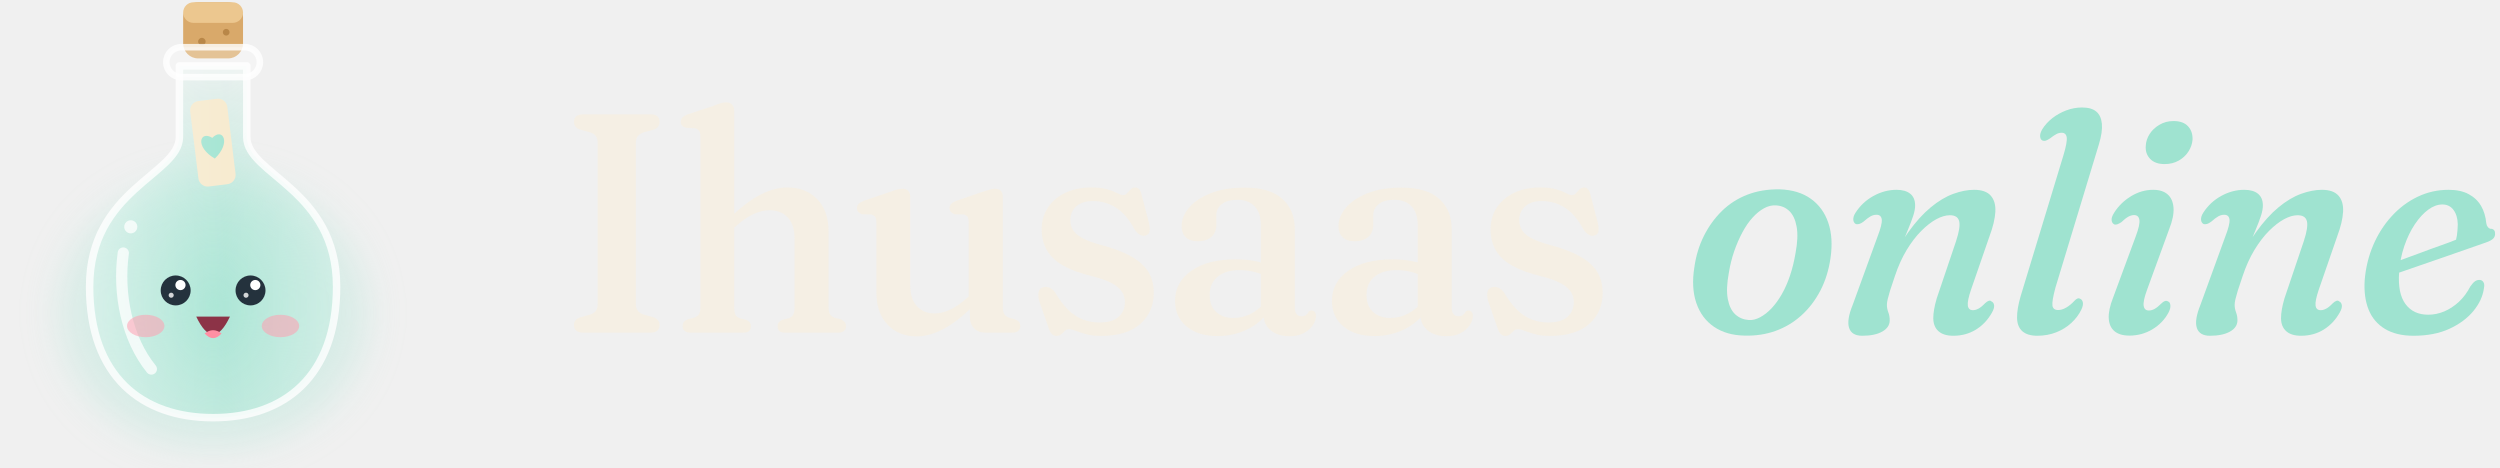
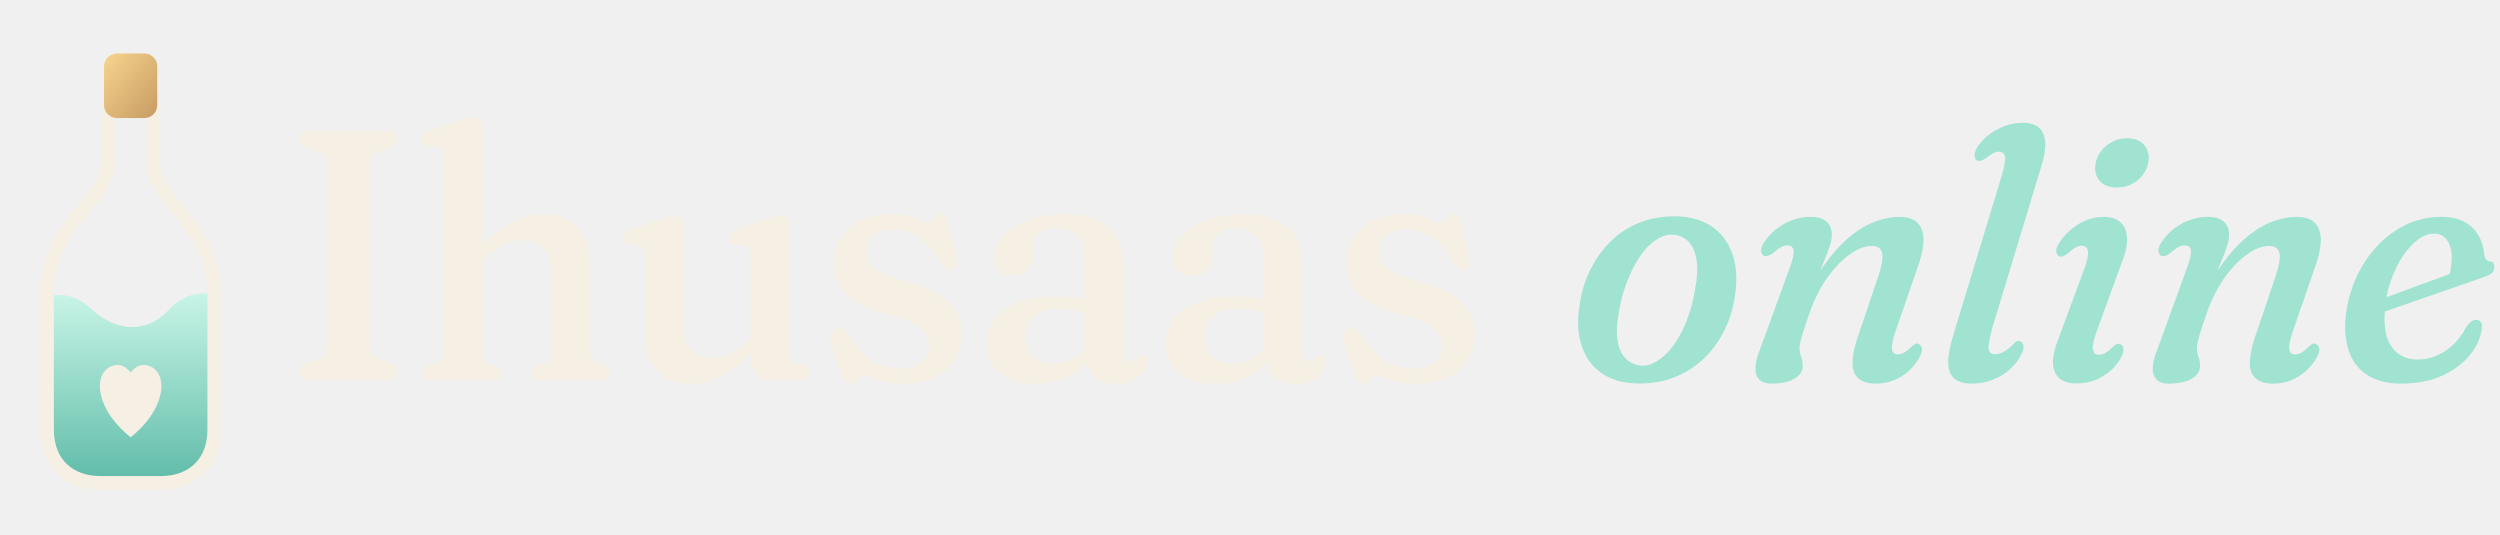
- <svg xmlns="http://www.w3.org/2000/svg" width="962" height="180" viewBox="0 0 962 180">
+ <svg xmlns="http://www.w3.org/2000/svg" width="842" height="180" viewBox="0 0 842 180">
  <defs>
    <clipPath id="wc">
-       <path d="M82 38 L82 76 C82 96 34 104 34 156 C34 204 62 226 100 226 C138 226 166 204 166 156 C166 104 118 96 118 76 L118 38 Z" />
+       <path d="M24 20 H36 V34 C36 44 52 50 52 68 V104 C52 113 46 118 38 118 H22 C14 118 8 113 8 104 V68 C8 50 24 44 24 34 Z" />
    </clipPath>
-     <linearGradient id="wg" x1="0" x2="1">
-       <stop offset="0" stop-color="#fff" stop-opacity=".34" />
-       <stop offset=".55" stop-color="#fff" stop-opacity=".08" />
-       <stop offset="1" stop-color="#fff" stop-opacity=".22" />
+     <linearGradient id="wl" x1="0" y1="0" x2="0" y2="1">
+       <stop offset="0" stop-color="#c4f5e6" />
+       <stop offset="1" stop-color="#46b09b" />
    </linearGradient>
-     <radialGradient id="wl" cx=".5" cy=".62" r=".6">
-       <stop offset="0" stop-color="#9fe3d0" stop-opacity=".9" />
-       <stop offset="1" stop-color="#9fe3d0" stop-opacity=".14" />
-     </radialGradient>
-     <filter id="wb" x="-50%" y="-50%" width="200%" height="200%">
-       <feGaussianBlur stdDeviation="10" />
-     </filter>
+     <linearGradient id="wk" x1="0" y1="0" x2="1" y2="1">
+       <stop offset="0" stop-color="#f7d58e" />
+       <stop offset="1" stop-color="#c79b62" />
+     </linearGradient>
  </defs>
-   <g transform="translate(10 -2) scale(.72)">
-     <ellipse cx="100" cy="170" rx="82" ry="72" fill="#9fe3d0" opacity=".3" filter="url(#wb)" />
+   <g transform="translate(5.60 11.60) scale(1.28)">
    <g clip-path="url(#wc)">
-       <rect x="20" y="36" width="160" height="210" fill="url(#wl)" />
+       <path d="M0 74 C8 67 14 67 20 72.5 S34 79 40 72.5 S54 67 60 74 V124 H0 Z" fill="url(#wl)" />
    </g>
-     <g transform="rotate(-7 100 80)">
-       <rect x="90" y="56" width="20" height="46" rx="5" fill="#f6e9cc" />
-       <path transform="translate(100 82) scale(0.62)" d="M0 9 C-16 -3 -10 -17 0 -9 C10 -17 16 -3 0 9Z" fill="#9fe3d0" />
-     </g>
-     <g>
-       <rect x="84" y="4" width="32" height="30" rx="8" fill="#d9a96a" />
-       <rect x="84" y="4" width="32" height="11" rx="5.5" fill="#ecc78f" />
-       <circle cx="94" cy="25" r="2" fill="#b98748" />
-       <circle cx="107" cy="20" r="1.8" fill="#b98748" />
-     </g>
-     <path d="M82 38 L82 76 C82 96 34 104 34 156 C34 204 62 226 100 226 C138 226 166 204 166 156 C166 104 118 96 118 76 L118 38 Z" fill="url(#wg)" stroke="#fff" stroke-opacity=".8" stroke-width="4" stroke-linejoin="round" />
-     <rect x="75" y="28" width="50" height="16" rx="8" fill="#fff" fill-opacity=".3" stroke="#fff" stroke-opacity=".8" stroke-width="3.5" />
-     <path d="M52 138 C49 160 54 184 67 200" stroke="#fff" stroke-opacity=".75" stroke-width="6" stroke-linecap="round" fill="none" />
-     <circle cx="56" cy="124" r="3.5" fill="#fff" fill-opacity=".75" />
-     <circle cx="80" cy="158" r="8" fill="#24323d" />
-     <circle cx="82.56" cy="155.12" r="2.72" fill="#fff" />
-     <circle cx="77.6" cy="160.56" r="1.36" fill="#fff" opacity=".8" />
-     <circle cx="120" cy="158" r="8" fill="#24323d" />
-     <circle cx="122.56" cy="155.12" r="2.72" fill="#fff" />
-     <circle cx="117.6" cy="160.56" r="1.36" fill="#fff" opacity=".8" />
-     <ellipse cx="64" cy="177" rx="10" ry="6" fill="#ff9fb0" opacity="0.55" />
-     <ellipse cx="136" cy="177" rx="10" ry="6" fill="#ff9fb0" opacity="0.55" />
-     <path d="M91 172 Q100 191 109 172 Z" fill="#8c3347" />
-     <path d="M95.5 181 Q100 186 104.5 181 Q100 177.5 95.5 181Z" fill="#ff8fa3" />
+     <path d="M24 20 H36 V34 C36 44 52 50 52 68 V104 C52 113 46 118 38 118 H22 C14 118 8 113 8 104 V68 C8 50 24 44 24 34 Z" fill="#f5efe4" fill-opacity=".07" stroke="#f5efe4" stroke-width="3.6" stroke-linejoin="round" />
+     <rect x="23" y="5" width="14" height="17" rx="3.4" fill="url(#wk)" />
+     <path d="M30 106 C20 98 20 88 26 87 C28.5 86.6 30 89 30 89 C30 89 31.5 86.6 34 87 C40 88 40 98 30 106 Z" fill="#f5efe4" />
  </g>
  <g fill="#f5efe4">
-     <path transform="translate(216.00 128.00) scale(0.06 -0.06)" d="M478 181Q478 154 492.5 137.5Q507 121 535 114L589 99Q630 86 630 48Q630 26 616 13Q602 0 574 0L139 0Q111 0 96 13Q81 26 81 48Q81 86 124 99L178 114Q206 121 219.5 137.5Q233 154 233 181L233 1220Q233 1246 220 1262Q207 1278 180 1286L124 1301Q81 1314 81 1352Q81 1375 96 1387.5Q111 1400 139 1400L574 1400Q602 1400 616 1387.5Q630 1375 630 1352Q630 1314 589 1301L533 1286Q506 1278 492 1262Q478 1246 478 1220Z" />
-     <path transform="translate(258.77 128.00) scale(0.06 -0.06)" d="M369 648L325 696L370 738Q478 842 567 886.5Q656 931 737 931Q855 931 928 856.5Q1001 782 1001 648L1001 165Q1001 132 1010.5 117.5Q1020 103 1041 95L1079 86Q1096 77 1104.5 67.5Q1113 58 1113 41Q1113 23 1100.5 11.5Q1088 0 1063 0L720 0Q674 0 674 42Q674 68 704 82L745 92Q765 99 774 115Q783 131 783 165L783 602Q783 692 739.5 738.5Q696 785 622 785Q574 785 520 760.5Q466 736 407 683ZM396 1422L396 163Q396 129 404 114Q412 99 433 92L473 82Q503 68 503 42Q503 0 456 0L113 0Q91 0 78 11.5Q65 23 65 41Q65 58 73.5 68.5Q82 79 100 86L139 96Q160 103 169.5 117.5Q179 132 179 162L179 1258Q179 1285 169.5 1296Q160 1307 144 1311L86 1314Q69 1319 61 1328Q53 1337 53 1353Q53 1368 63.5 1379.5Q74 1391 97 1400L262 1454Q293 1467 311 1472Q329 1477 346 1477Q369 1477 382.5 1462.5Q396 1448 396 1422Z" />
-     <path transform="translate(327.88 128.00) scale(0.06 -0.06)" d="M755 105L755 178L748 187L748 704Q748 732 740.5 743Q733 754 715 758L657 759Q642 765 633.5 774.5Q625 784 625 799Q625 814 635.5 825.5Q646 837 670 846L833 902Q864 912 883 917.5Q902 923 918 923Q942 923 954.5 909Q967 895 967 870L967 163Q967 131 977.5 117Q988 103 1006 96L1044 86Q1062 79 1070.5 68.5Q1079 58 1079 41Q1079 23 1066 11.5Q1053 0 1029 0L857 0Q809 0 782 28Q755 56 755 105ZM156 258L156 704Q156 732 147.5 743Q139 754 122 758L64 759Q48 765 39.5 774.5Q31 784 31 799Q31 814 42 825.5Q53 837 76 846L241 902Q271 913 290 918Q309 923 326 923Q348 923 360.5 909Q373 895 373 870L373 305Q373 215 416.5 169Q460 123 528 123Q576 123 628 147Q680 171 739 224L778 259L821 210L775 169Q671 67 582.5 21.5Q494 -24 415 -24Q299 -24 227.5 51.5Q156 127 156 258Z" />
-     <path transform="translate(395.61 128.00) scale(0.06 -0.06)" d="M416 844Q347 844 309 810Q271 776 271 722Q271 684 290 655.5Q309 627 350 605.5Q391 584 458 565Q582 533 659 490Q736 447 771 390Q806 333 806 255Q806 133 720 56Q634 -21 466 -21Q412 -21 372.5 -10Q333 1 306.5 11.5Q280 22 263 22Q246 22 235 10.5Q224 -1 211.5 -11Q199 -21 183 -21Q166 -21 154 -10.5Q142 0 133 26L72 201Q62 236 67.5 260Q73 284 93 290Q115 297 135.5 289Q156 281 173 258Q213 190 256.5 147Q300 104 351 84.5Q402 65 457 65Q540 65 580.5 101.5Q621 138 621 196Q621 235 599.5 265.5Q578 296 532 319.5Q486 343 410 362Q301 388 229.5 427.5Q158 467 122.5 525.5Q87 584 87 663Q87 740 126.5 801Q166 862 238 896.5Q310 931 408 931Q469 931 509 919Q549 907 572 894.5Q595 882 608 882Q624 882 635 894.5Q646 907 658 919Q670 931 687 931Q701 931 711.5 920.5Q722 910 727 888L773 712Q782 677 779.5 653Q777 629 753 623Q735 617 716.5 628Q698 639 681 665Q631 759 563.5 801.5Q496 844 416 844Z" />
-     <path transform="translate(447.60 128.00) scale(0.06 -0.06)" d="M643 117L643 144L626 155L626 692Q626 769 586 810.5Q546 852 477 852Q410 852 375.5 824Q341 796 341 755L341 693Q341 642 309 614Q277 586 221 586Q171 586 144.5 612Q118 638 118 683Q118 744 165 800.5Q212 857 302.5 893.5Q393 930 525 930Q684 930 764 858Q844 786 844 664L844 161Q844 134 855 119.5Q866 105 887 105Q904 105 914 112Q924 119 930 129Q932 136 939 139Q946 142 951 142Q964 142 972 132.5Q980 123 980 108Q980 78 959.5 47.5Q939 17 901.5 -3Q864 -23 810 -23Q735 -23 689 15.5Q643 54 643 117ZM76 204Q76 323 180 396.5Q284 470 466 470Q526 470 578 461Q630 452 668 435L649 367Q613 383 573.5 392Q534 401 488 401Q401 401 349.5 359Q298 317 298 242Q298 169 341 131.5Q384 94 449 94Q511 94 565 122.5Q619 151 659 202L680 142Q627 63 538.5 20.5Q450 -22 349 -22Q225 -22 150.5 39Q76 100 76 204Z" />
-     <path transform="translate(507.97 128.00) scale(0.06 -0.06)" d="M643 117L643 144L626 155L626 692Q626 769 586 810.5Q546 852 477 852Q410 852 375.5 824Q341 796 341 755L341 693Q341 642 309 614Q277 586 221 586Q171 586 144.5 612Q118 638 118 683Q118 744 165 800.5Q212 857 302.5 893.5Q393 930 525 930Q684 930 764 858Q844 786 844 664L844 161Q844 134 855 119.5Q866 105 887 105Q904 105 914 112Q924 119 930 129Q932 136 939 139Q946 142 951 142Q964 142 972 132.5Q980 123 980 108Q980 78 959.5 47.5Q939 17 901.5 -3Q864 -23 810 -23Q735 -23 689 15.5Q643 54 643 117ZM76 204Q76 323 180 396.5Q284 470 466 470Q526 470 578 461Q630 452 668 435L649 367Q613 383 573.5 392Q534 401 488 401Q401 401 349.5 359Q298 317 298 242Q298 169 341 131.5Q384 94 449 94Q511 94 565 122.5Q619 151 659 202L680 142Q627 63 538.5 20.5Q450 -22 349 -22Q225 -22 150.5 39Q76 100 76 204Z" />
-     <path transform="translate(568.34 128.00) scale(0.06 -0.06)" d="M416 844Q347 844 309 810Q271 776 271 722Q271 684 290 655.5Q309 627 350 605.5Q391 584 458 565Q582 533 659 490Q736 447 771 390Q806 333 806 255Q806 133 720 56Q634 -21 466 -21Q412 -21 372.5 -10Q333 1 306.5 11.5Q280 22 263 22Q246 22 235 10.5Q224 -1 211.5 -11Q199 -21 183 -21Q166 -21 154 -10.5Q142 0 133 26L72 201Q62 236 67.5 260Q73 284 93 290Q115 297 135.5 289Q156 281 173 258Q213 190 256.5 147Q300 104 351 84.5Q402 65 457 65Q540 65 580.5 101.5Q621 138 621 196Q621 235 599.5 265.5Q578 296 532 319.5Q486 343 410 362Q301 388 229.5 427.5Q158 467 122.5 525.5Q87 584 87 663Q87 740 126.5 801Q166 862 238 896.5Q310 931 408 931Q469 931 509 919Q549 907 572 894.5Q595 882 608 882Q624 882 635 894.5Q646 907 658 919Q670 931 687 931Q701 931 711.5 920.5Q722 910 727 888L773 712Q782 677 779.5 653Q777 629 753 623Q735 617 716.5 628Q698 639 681 665Q631 759 563.5 801.5Q496 844 416 844Z" />
+     <path transform="translate(96.00 128.00) scale(0.06 -0.06)" d="M478 181Q478 154 492.5 137.5Q507 121 535 114L589 99Q630 86 630 48Q630 26 616 13Q602 0 574 0L139 0Q111 0 96 13Q81 26 81 48Q81 86 124 99L178 114Q206 121 219.5 137.5Q233 154 233 181L233 1220Q233 1246 220 1262Q207 1278 180 1286L124 1301Q81 1314 81 1352Q81 1375 96 1387.5Q111 1400 139 1400L574 1400Q602 1400 616 1387.5Q630 1375 630 1352Q630 1314 589 1301L533 1286Q506 1278 492 1262Q478 1246 478 1220Z" />
+     <path transform="translate(138.77 128.00) scale(0.06 -0.06)" d="M369 648L325 696L370 738Q478 842 567 886.5Q656 931 737 931Q855 931 928 856.5Q1001 782 1001 648L1001 165Q1001 132 1010.5 117.5Q1020 103 1041 95L1079 86Q1096 77 1104.5 67.5Q1113 58 1113 41Q1113 23 1100.5 11.5Q1088 0 1063 0L720 0Q674 0 674 42Q674 68 704 82L745 92Q765 99 774 115Q783 131 783 165L783 602Q783 692 739.5 738.5Q696 785 622 785Q574 785 520 760.5Q466 736 407 683ZM396 1422L396 163Q396 129 404 114Q412 99 433 92L473 82Q503 68 503 42Q503 0 456 0L113 0Q91 0 78 11.5Q65 23 65 41Q65 58 73.5 68.5Q82 79 100 86L139 96Q160 103 169.5 117.5Q179 132 179 162L179 1258Q179 1285 169.5 1296Q160 1307 144 1311L86 1314Q69 1319 61 1328Q53 1337 53 1353Q53 1368 63.5 1379.5Q74 1391 97 1400L262 1454Q293 1467 311 1472Q329 1477 346 1477Q369 1477 382.5 1462.5Q396 1448 396 1422Z" />
+     <path transform="translate(207.88 128.00) scale(0.06 -0.06)" d="M755 105L755 178L748 187L748 704Q748 732 740.5 743Q733 754 715 758L657 759Q642 765 633.5 774.5Q625 784 625 799Q625 814 635.5 825.5Q646 837 670 846L833 902Q864 912 883 917.5Q902 923 918 923Q942 923 954.5 909Q967 895 967 870L967 163Q967 131 977.5 117Q988 103 1006 96L1044 86Q1062 79 1070.5 68.5Q1079 58 1079 41Q1079 23 1066 11.5Q1053 0 1029 0L857 0Q809 0 782 28Q755 56 755 105ZM156 258L156 704Q156 732 147.5 743Q139 754 122 758L64 759Q48 765 39.5 774.5Q31 784 31 799Q31 814 42 825.5Q53 837 76 846L241 902Q271 913 290 918Q309 923 326 923Q348 923 360.5 909Q373 895 373 870L373 305Q373 215 416.5 169Q460 123 528 123Q576 123 628 147Q680 171 739 224L778 259L821 210L775 169Q671 67 582.5 21.5Q494 -24 415 -24Q299 -24 227.5 51.5Q156 127 156 258Z" />
+     <path transform="translate(275.61 128.00) scale(0.06 -0.06)" d="M416 844Q347 844 309 810Q271 776 271 722Q271 684 290 655.5Q309 627 350 605.5Q391 584 458 565Q582 533 659 490Q736 447 771 390Q806 333 806 255Q806 133 720 56Q634 -21 466 -21Q412 -21 372.5 -10Q333 1 306.5 11.5Q280 22 263 22Q246 22 235 10.5Q224 -1 211.5 -11Q199 -21 183 -21Q166 -21 154 -10.5Q142 0 133 26L72 201Q62 236 67.5 260Q73 284 93 290Q115 297 135.5 289Q156 281 173 258Q213 190 256.5 147Q300 104 351 84.5Q402 65 457 65Q540 65 580.5 101.5Q621 138 621 196Q621 235 599.5 265.5Q578 296 532 319.5Q486 343 410 362Q301 388 229.5 427.5Q158 467 122.5 525.5Q87 584 87 663Q87 740 126.5 801Q166 862 238 896.5Q310 931 408 931Q469 931 509 919Q549 907 572 894.5Q595 882 608 882Q624 882 635 894.5Q646 907 658 919Q670 931 687 931Q701 931 711.5 920.5Q722 910 727 888L773 712Q782 677 779.5 653Q777 629 753 623Q735 617 716.5 628Q698 639 681 665Q631 759 563.5 801.5Q496 844 416 844Z" />
+     <path transform="translate(327.60 128.00) scale(0.06 -0.06)" d="M643 117L643 144L626 155L626 692Q626 769 586 810.5Q546 852 477 852Q410 852 375.5 824Q341 796 341 755L341 693Q341 642 309 614Q277 586 221 586Q171 586 144.5 612Q118 638 118 683Q118 744 165 800.5Q212 857 302.5 893.5Q393 930 525 930Q684 930 764 858Q844 786 844 664L844 161Q844 134 855 119.5Q866 105 887 105Q904 105 914 112Q924 119 930 129Q932 136 939 139Q946 142 951 142Q964 142 972 132.5Q980 123 980 108Q980 78 959.5 47.5Q939 17 901.5 -3Q864 -23 810 -23Q735 -23 689 15.5Q643 54 643 117ZM76 204Q76 323 180 396.5Q284 470 466 470Q526 470 578 461Q630 452 668 435L649 367Q613 383 573.5 392Q534 401 488 401Q401 401 349.5 359Q298 317 298 242Q298 169 341 131.5Q384 94 449 94Q511 94 565 122.5Q619 151 659 202L680 142Q627 63 538.5 20.5Q450 -22 349 -22Q225 -22 150.5 39Q76 100 76 204Z" />
+     <path transform="translate(387.97 128.00) scale(0.06 -0.06)" d="M643 117L643 144L626 155L626 692Q626 769 586 810.5Q546 852 477 852Q410 852 375.5 824Q341 796 341 755L341 693Q341 642 309 614Q277 586 221 586Q171 586 144.5 612Q118 638 118 683Q118 744 165 800.5Q212 857 302.5 893.5Q393 930 525 930Q684 930 764 858Q844 786 844 664L844 161Q844 134 855 119.5Q866 105 887 105Q904 105 914 112Q924 119 930 129Q932 136 939 139Q946 142 951 142Q964 142 972 132.5Q980 123 980 108Q980 78 959.5 47.5Q939 17 901.5 -3Q864 -23 810 -23Q735 -23 689 15.5Q643 54 643 117ZM76 204Q76 323 180 396.5Q284 470 466 470Q526 470 578 461Q630 452 668 435L649 367Q613 383 573.5 392Q534 401 488 401Q401 401 349.5 359Q298 317 298 242Q298 169 341 131.5Q384 94 449 94Q511 94 565 122.5Q619 151 659 202L680 142Q627 63 538.5 20.5Q450 -22 349 -22Q225 -22 150.5 39Q76 100 76 204Z" />
+     <path transform="translate(448.34 128.00) scale(0.06 -0.06)" d="M416 844Q347 844 309 810Q271 776 271 722Q271 684 290 655.5Q309 627 350 605.5Q391 584 458 565Q582 533 659 490Q736 447 771 390Q806 333 806 255Q806 133 720 56Q634 -21 466 -21Q412 -21 372.5 -10Q333 1 306.5 11.5Q280 22 263 22Q246 22 235 10.5Q224 -1 211.5 -11Q199 -21 183 -21Q166 -21 154 -10.5Q142 0 133 26L72 201Q62 236 67.5 260Q73 284 93 290Q115 297 135.5 289Q156 281 173 258Q213 190 256.5 147Q300 104 351 84.5Q402 65 457 65Q540 65 580.5 101.5Q621 138 621 196Q621 235 599.5 265.5Q578 296 532 319.5Q486 343 410 362Q301 388 229.5 427.5Q158 467 122.5 525.5Q87 584 87 663Q87 740 126.5 801Q166 862 238 896.5Q310 931 408 931Q469 931 509 919Q549 907 572 894.5Q595 882 608 882Q624 882 635 894.5Q646 907 658 919Q670 931 687 931Q701 931 711.5 920.5Q722 910 727 888L773 712Q782 677 779.5 653Q777 629 753 623Q735 617 716.5 628Q698 639 681 665Q631 759 563.5 801.5Q496 844 416 844Z" />
  </g>
  <g fill="#9fe3d0">
-     <path transform="translate(648.33 128.00) scale(0.06 -0.06)" d="M609 919Q729 915 808 858.5Q887 802 920 704.5Q953 607 934 477Q917 361 868.5 268.5Q820 176 747.5 110.5Q675 45 582.5 11.5Q490 -22 383 -19Q267 -17 187 37.5Q107 92 73.5 190.5Q40 289 61 419Q76 528 122 620Q168 712 238 780.5Q308 849 401.5 885Q495 921 609 919ZM409 81Q444 78 482.5 98.5Q521 119 556 156Q591 193 621.5 246Q652 299 674.5 366Q697 433 710 511Q729 612 717 679Q705 746 670.5 779.5Q636 813 586 816Q547 819 508.5 798Q470 777 434.5 738Q399 699 369 643Q339 587 316.5 522Q294 457 282 383Q263 281 275.5 215.5Q288 150 323 117.5Q358 85 409 81Z" />
-     <path transform="translate(707.06 128.00) scale(0.06 -0.06)" d="M119 696Q103 704 101.5 724Q100 744 115 768Q159 837 230.5 876.5Q302 916 379 916Q436 916 467 890.5Q498 865 498 816Q498 787 486 750Q474 713 452.5 661.5Q431 610 404.5 544Q378 478 352 389L324 400Q384 546 454 644Q524 742 597.5 803Q671 864 742.5 890Q814 916 876 916Q950 916 983 878.5Q1016 841 1012.5 775Q1009 709 975 618L856 274Q832 203 836 173.5Q840 144 869 144Q885 144 903.5 153.5Q922 163 947 189Q959 200 969.5 204Q980 208 988 200Q1002 194 1004.5 175.5Q1007 157 991 129Q952 59 888 19.5Q824 -20 743 -20Q680 -20 647.5 9.5Q615 39 614.5 91.5Q614 144 637 221L760 585Q790 676 780.5 714.5Q771 753 721 753Q681 753 634 727.5Q587 702 537.5 652.5Q488 603 444 530.5Q400 458 368 362Q348 305 337.5 270.5Q327 236 322 214.5Q317 193 317 179Q317 154 326 130.5Q335 107 335 79Q335 34 287.5 7Q240 -20 159 -20Q91 -20 74.5 30.5Q58 81 98 179L257 616Q288 696 284 726Q280 756 250 756Q230 756 211.5 745.5Q193 735 166 711Q151 700 139.5 697Q128 694 119 696Z" />
-     <path transform="translate(772.38 128.00) scale(0.06 -0.06)" d="M588 1208L309 288Q286 202 290 173.5Q294 145 327 145Q351 145 378 160.5Q405 176 432 205Q442 216 451 219Q460 222 468 217Q481 212 485 194Q489 176 475 147Q453 101 411.5 62.5Q370 24 314 2Q258 -20 193 -20Q130 -20 97 9Q64 38 63 95Q62 152 87 237L361 1139Q386 1223 381.5 1252.5Q377 1282 349 1282Q332 1282 315.5 1273.5Q299 1265 275 1246Q260 1236 249 1232Q238 1228 226 1232Q213 1238 211 1257.5Q209 1277 225 1305Q251 1346 290.5 1376.5Q330 1407 379 1425.5Q428 1444 480 1444Q540 1444 571 1418Q602 1392 607 1339.5Q612 1287 588 1208Z" />
-     <path transform="translate(806.07 128.00) scale(0.06 -0.06)" d="M335 274Q309 203 313.5 172.5Q318 142 347 142Q365 142 384 152.5Q403 163 427 187Q439 199 449.5 202.5Q460 206 470 200Q483 196 485 175.5Q487 155 472 127Q436 61 369 21Q302 -19 222 -19Q159 -19 125.5 10Q92 39 89.5 93Q87 147 117 223L263 618Q291 693 286 723.5Q281 754 252 754Q234 754 215 743.5Q196 733 170 708Q156 699 145 695Q134 691 125 694Q110 702 108 721Q106 740 123 767Q163 832 231 874Q299 916 375 916Q434 916 467.5 886.5Q501 857 505 800.5Q509 744 477 663ZM448 1081Q387 1081 355 1114.5Q323 1148 327 1198Q329 1238 351.5 1273.5Q374 1309 414.5 1333Q455 1357 505 1357Q567 1357 598 1323.5Q629 1290 627 1238Q624 1198 601 1162Q578 1126 538.5 1103.5Q499 1081 448 1081Z" />
-     <path transform="translate(840.87 128.00) scale(0.06 -0.06)" d="M119 696Q103 704 101.5 724Q100 744 115 768Q159 837 230.5 876.5Q302 916 379 916Q436 916 467 890.5Q498 865 498 816Q498 787 486 750Q474 713 452.5 661.5Q431 610 404.5 544Q378 478 352 389L324 400Q384 546 454 644Q524 742 597.5 803Q671 864 742.5 890Q814 916 876 916Q950 916 983 878.5Q1016 841 1012.5 775Q1009 709 975 618L856 274Q832 203 836 173.5Q840 144 869 144Q885 144 903.5 153.5Q922 163 947 189Q959 200 969.5 204Q980 208 988 200Q1002 194 1004.5 175.5Q1007 157 991 129Q952 59 888 19.5Q824 -20 743 -20Q680 -20 647.5 9.5Q615 39 614.5 91.5Q614 144 637 221L760 585Q790 676 780.5 714.5Q771 753 721 753Q681 753 634 727.5Q587 702 537.5 652.5Q488 603 444 530.5Q400 458 368 362Q348 305 337.5 270.5Q327 236 322 214.5Q317 193 317 179Q317 154 326 130.5Q335 107 335 79Q335 34 287.5 7Q240 -20 159 -20Q91 -20 74.5 30.5Q58 81 98 179L257 616Q288 696 284 726Q280 756 250 756Q230 756 211.5 745.5Q193 735 166 711Q151 700 139.5 697Q128 694 119 696Z" />
-     <path transform="translate(906.75 128.00) scale(0.06 -0.06)" d="M163 421Q163 421 197.5 434Q232 447 289 467Q346 487 411.5 512Q477 537 541.5 559.5Q606 582 654 602L630 569Q640 593 644.5 623.5Q649 654 650 694Q649 751 623 786.5Q597 822 551 822Q506 822 460.5 788.5Q415 755 375 695.5Q335 636 307.5 556.5Q280 477 274 387Q264 252 314.5 183.5Q365 115 460 115Q513 115 563 136Q613 157 656.5 197Q700 237 731 297Q748 321 761.5 330Q775 339 791 338Q807 337 815 323Q823 309 818 286Q808 209 750.5 139Q693 69 596 24.5Q499 -20 366 -20Q256 -20 183 24Q110 68 78 148Q46 228 53 337Q63 456 107.5 560.5Q152 665 225 745.5Q298 826 391.5 871Q485 916 591 916Q668 916 719.5 888.5Q771 861 799 813.5Q827 766 833 701Q835 687 842.5 677.5Q850 668 859 666Q873 667 881 659Q889 651 889 638Q891 618 878 604Q865 590 830 578Q785 562 718.5 539Q652 516 578 490Q504 464 432 439.5Q360 415 300.5 394Q241 373 205 361.5Q169 350 169 350Z" />
+     <path transform="translate(528.33 128.00) scale(0.06 -0.06)" d="M609 919Q729 915 808 858.5Q887 802 920 704.5Q953 607 934 477Q917 361 868.5 268.5Q820 176 747.5 110.5Q675 45 582.5 11.5Q490 -22 383 -19Q267 -17 187 37.5Q107 92 73.5 190.5Q40 289 61 419Q76 528 122 620Q168 712 238 780.5Q308 849 401.5 885Q495 921 609 919ZM409 81Q444 78 482.5 98.5Q521 119 556 156Q591 193 621.5 246Q652 299 674.5 366Q697 433 710 511Q729 612 717 679Q705 746 670.5 779.5Q636 813 586 816Q547 819 508.5 798Q470 777 434.5 738Q399 699 369 643Q339 587 316.5 522Q294 457 282 383Q263 281 275.5 215.5Q288 150 323 117.5Q358 85 409 81Z" />
+     <path transform="translate(587.06 128.00) scale(0.06 -0.06)" d="M119 696Q103 704 101.5 724Q100 744 115 768Q159 837 230.5 876.5Q302 916 379 916Q436 916 467 890.5Q498 865 498 816Q498 787 486 750Q474 713 452.5 661.5Q431 610 404.5 544Q378 478 352 389L324 400Q384 546 454 644Q524 742 597.5 803Q671 864 742.5 890Q814 916 876 916Q950 916 983 878.5Q1016 841 1012.5 775Q1009 709 975 618L856 274Q832 203 836 173.5Q840 144 869 144Q885 144 903.5 153.5Q922 163 947 189Q959 200 969.5 204Q980 208 988 200Q1002 194 1004.5 175.5Q1007 157 991 129Q952 59 888 19.5Q824 -20 743 -20Q680 -20 647.5 9.5Q615 39 614.5 91.5Q614 144 637 221L760 585Q790 676 780.5 714.5Q771 753 721 753Q681 753 634 727.5Q587 702 537.5 652.5Q488 603 444 530.5Q400 458 368 362Q348 305 337.5 270.5Q327 236 322 214.5Q317 193 317 179Q317 154 326 130.5Q335 107 335 79Q335 34 287.5 7Q240 -20 159 -20Q91 -20 74.5 30.5Q58 81 98 179L257 616Q288 696 284 726Q280 756 250 756Q230 756 211.5 745.5Q193 735 166 711Q151 700 139.5 697Q128 694 119 696Z" />
+     <path transform="translate(652.38 128.00) scale(0.06 -0.06)" d="M588 1208L309 288Q286 202 290 173.5Q294 145 327 145Q351 145 378 160.5Q405 176 432 205Q442 216 451 219Q460 222 468 217Q481 212 485 194Q489 176 475 147Q453 101 411.5 62.5Q370 24 314 2Q258 -20 193 -20Q130 -20 97 9Q64 38 63 95Q62 152 87 237L361 1139Q386 1223 381.5 1252.5Q377 1282 349 1282Q332 1282 315.5 1273.5Q299 1265 275 1246Q260 1236 249 1232Q238 1228 226 1232Q213 1238 211 1257.5Q209 1277 225 1305Q251 1346 290.5 1376.5Q330 1407 379 1425.5Q428 1444 480 1444Q540 1444 571 1418Q602 1392 607 1339.5Q612 1287 588 1208Z" />
+     <path transform="translate(686.07 128.00) scale(0.06 -0.06)" d="M335 274Q309 203 313.5 172.5Q318 142 347 142Q365 142 384 152.5Q403 163 427 187Q439 199 449.5 202.5Q460 206 470 200Q483 196 485 175.5Q487 155 472 127Q436 61 369 21Q302 -19 222 -19Q159 -19 125.5 10Q92 39 89.5 93Q87 147 117 223L263 618Q291 693 286 723.5Q281 754 252 754Q234 754 215 743.5Q196 733 170 708Q156 699 145 695Q134 691 125 694Q110 702 108 721Q106 740 123 767Q163 832 231 874Q299 916 375 916Q434 916 467.5 886.5Q501 857 505 800.5Q509 744 477 663ZM448 1081Q387 1081 355 1114.5Q323 1148 327 1198Q329 1238 351.5 1273.5Q374 1309 414.5 1333Q455 1357 505 1357Q567 1357 598 1323.5Q629 1290 627 1238Q624 1198 601 1162Q578 1126 538.5 1103.5Q499 1081 448 1081Z" />
+     <path transform="translate(720.87 128.00) scale(0.06 -0.06)" d="M119 696Q103 704 101.5 724Q100 744 115 768Q159 837 230.5 876.5Q302 916 379 916Q436 916 467 890.5Q498 865 498 816Q498 787 486 750Q474 713 452.5 661.5Q431 610 404.5 544Q378 478 352 389L324 400Q384 546 454 644Q524 742 597.5 803Q671 864 742.5 890Q814 916 876 916Q950 916 983 878.5Q1016 841 1012.5 775Q1009 709 975 618L856 274Q832 203 836 173.5Q840 144 869 144Q885 144 903.5 153.5Q922 163 947 189Q959 200 969.5 204Q980 208 988 200Q1002 194 1004.5 175.5Q1007 157 991 129Q952 59 888 19.5Q824 -20 743 -20Q680 -20 647.5 9.5Q615 39 614.5 91.5Q614 144 637 221L760 585Q790 676 780.5 714.5Q771 753 721 753Q681 753 634 727.5Q587 702 537.5 652.5Q488 603 444 530.5Q400 458 368 362Q348 305 337.5 270.5Q327 236 322 214.5Q317 193 317 179Q317 154 326 130.5Q335 107 335 79Q335 34 287.5 7Q240 -20 159 -20Q91 -20 74.5 30.5Q58 81 98 179L257 616Q288 696 284 726Q280 756 250 756Q230 756 211.5 745.5Q193 735 166 711Q151 700 139.5 697Q128 694 119 696Z" />
+     <path transform="translate(786.75 128.00) scale(0.06 -0.06)" d="M163 421Q163 421 197.5 434Q232 447 289 467Q346 487 411.5 512Q477 537 541.5 559.5Q606 582 654 602L630 569Q640 593 644.5 623.5Q649 654 650 694Q649 751 623 786.5Q597 822 551 822Q506 822 460.5 788.5Q415 755 375 695.5Q335 636 307.5 556.5Q280 477 274 387Q264 252 314.5 183.5Q365 115 460 115Q513 115 563 136Q613 157 656.5 197Q700 237 731 297Q748 321 761.5 330Q775 339 791 338Q807 337 815 323Q823 309 818 286Q808 209 750.5 139Q693 69 596 24.5Q499 -20 366 -20Q256 -20 183 24Q110 68 78 148Q46 228 53 337Q63 456 107.5 560.5Q152 665 225 745.5Q298 826 391.5 871Q485 916 591 916Q668 916 719.5 888.5Q771 861 799 813.5Q827 766 833 701Q835 687 842.5 677.5Q850 668 859 666Q873 667 881 659Q889 651 889 638Q891 618 878 604Q865 590 830 578Q785 562 718.5 539Q652 516 578 490Q504 464 432 439.5Q360 415 300.5 394Q241 373 205 361.5Q169 350 169 350Z" />
  </g>
</svg>
